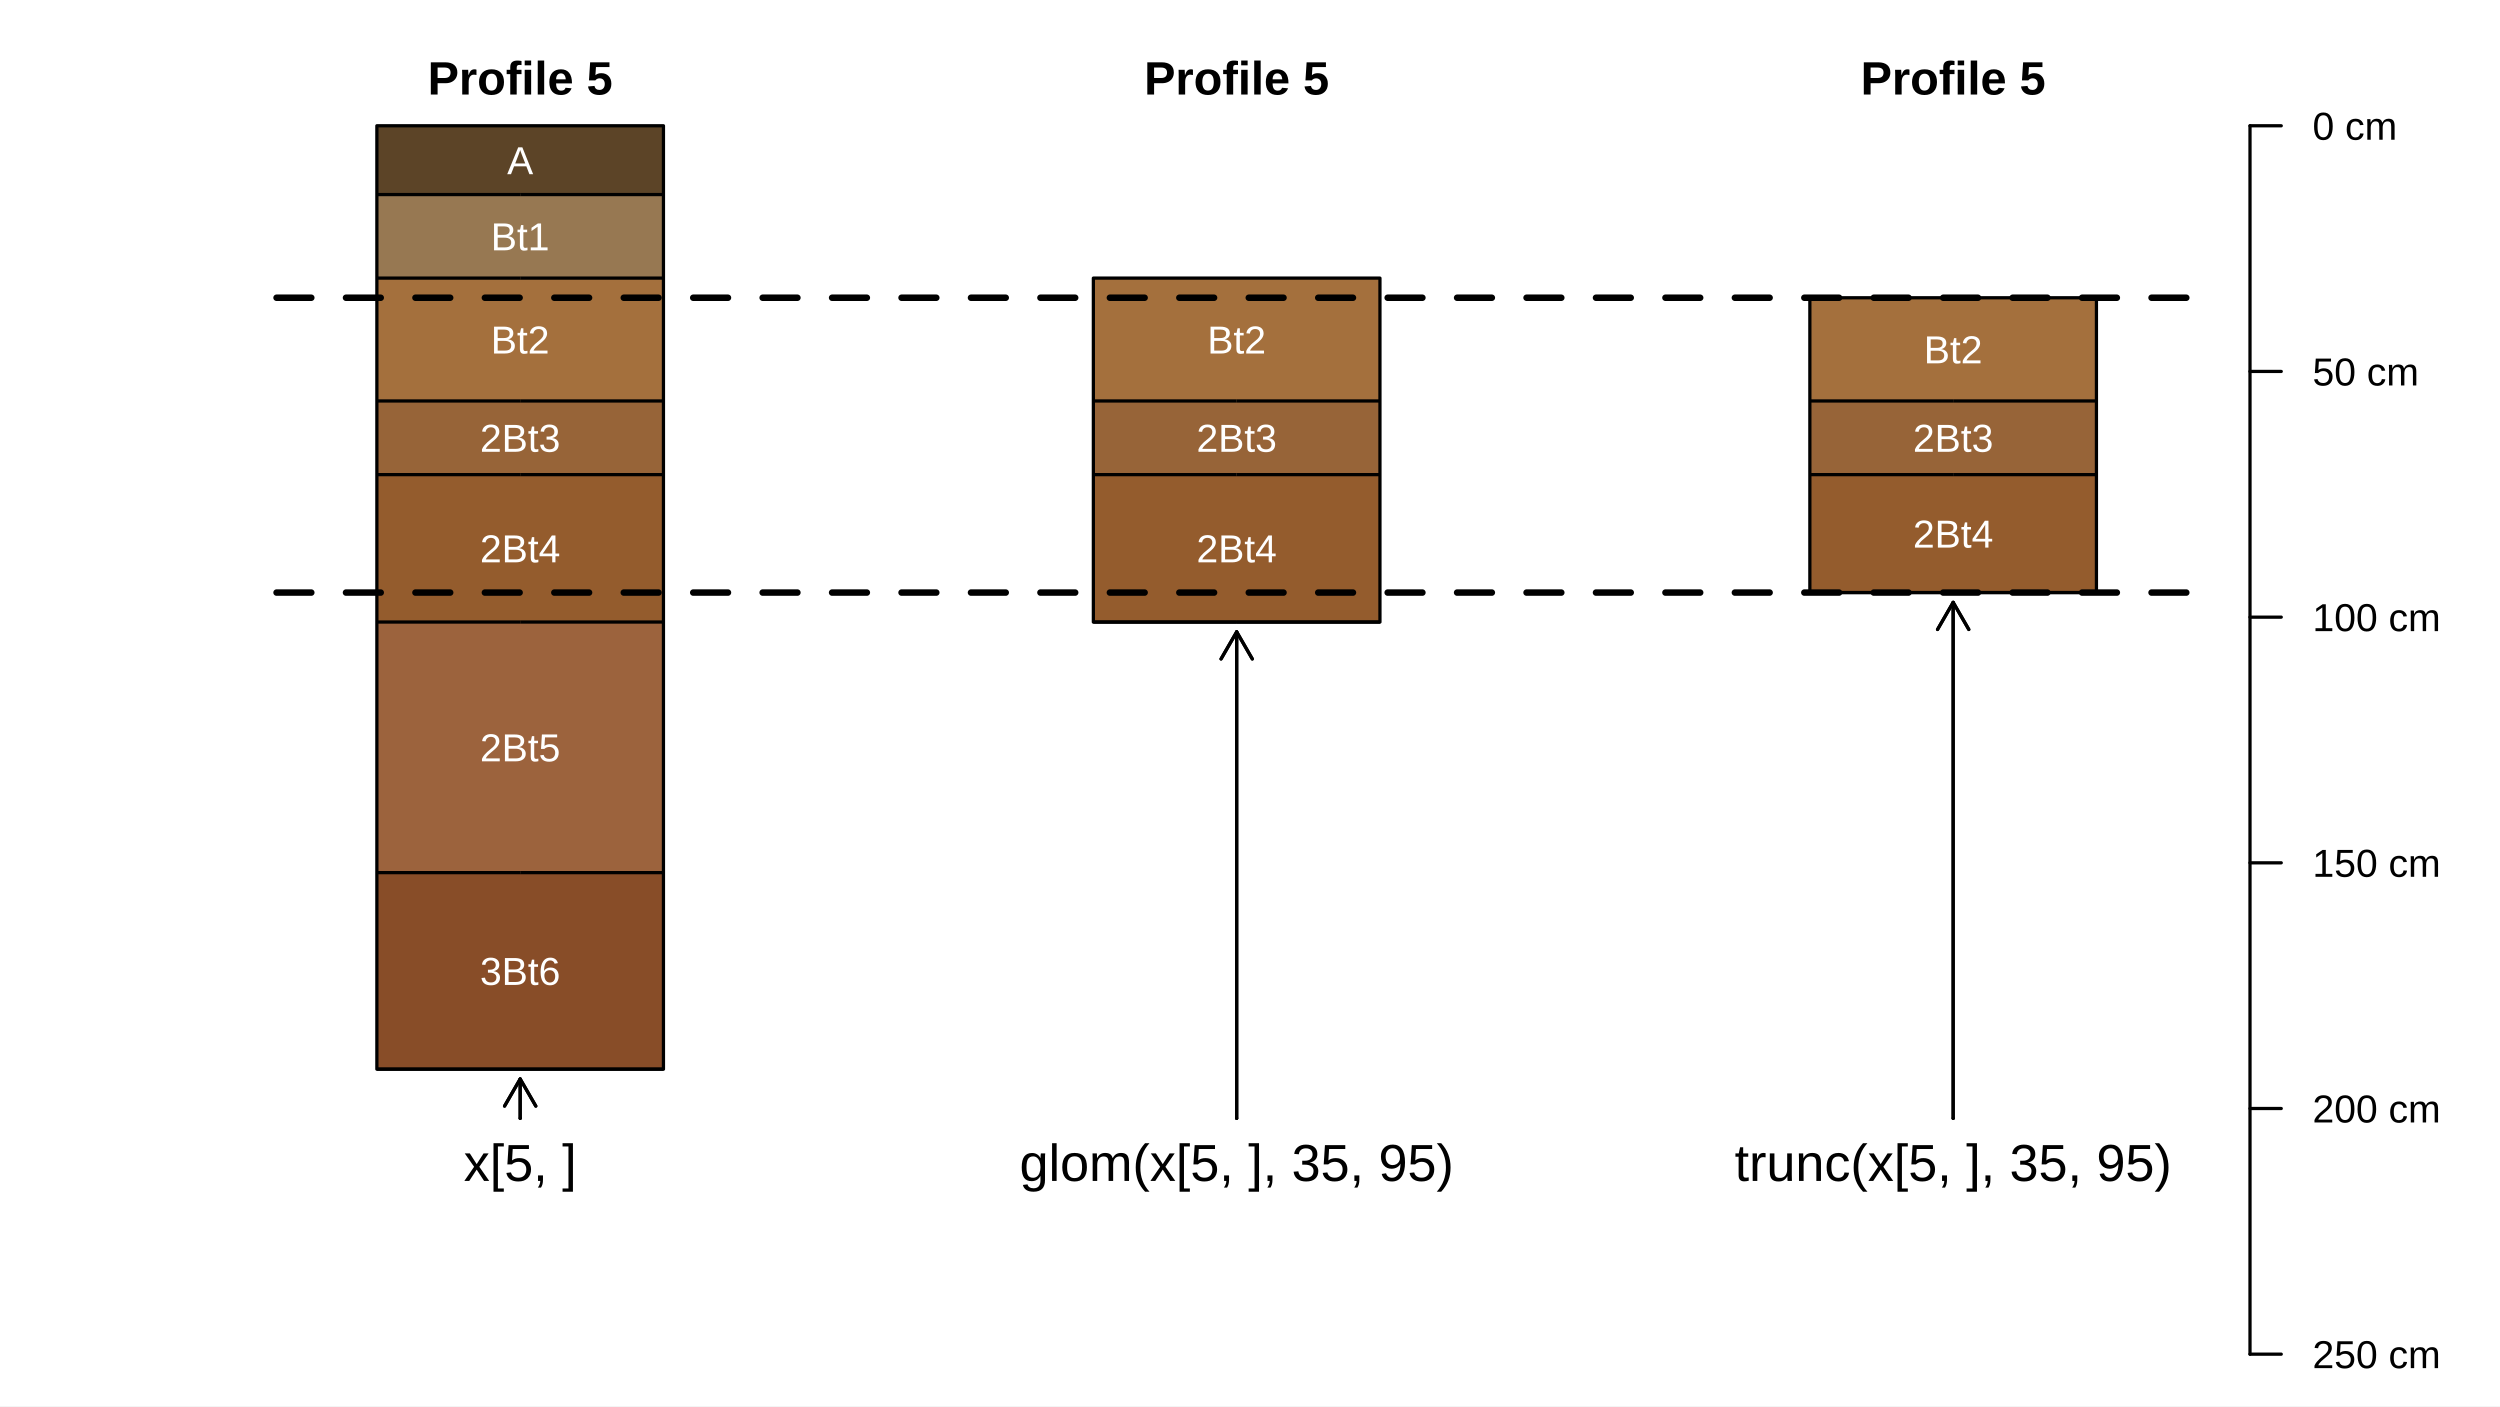
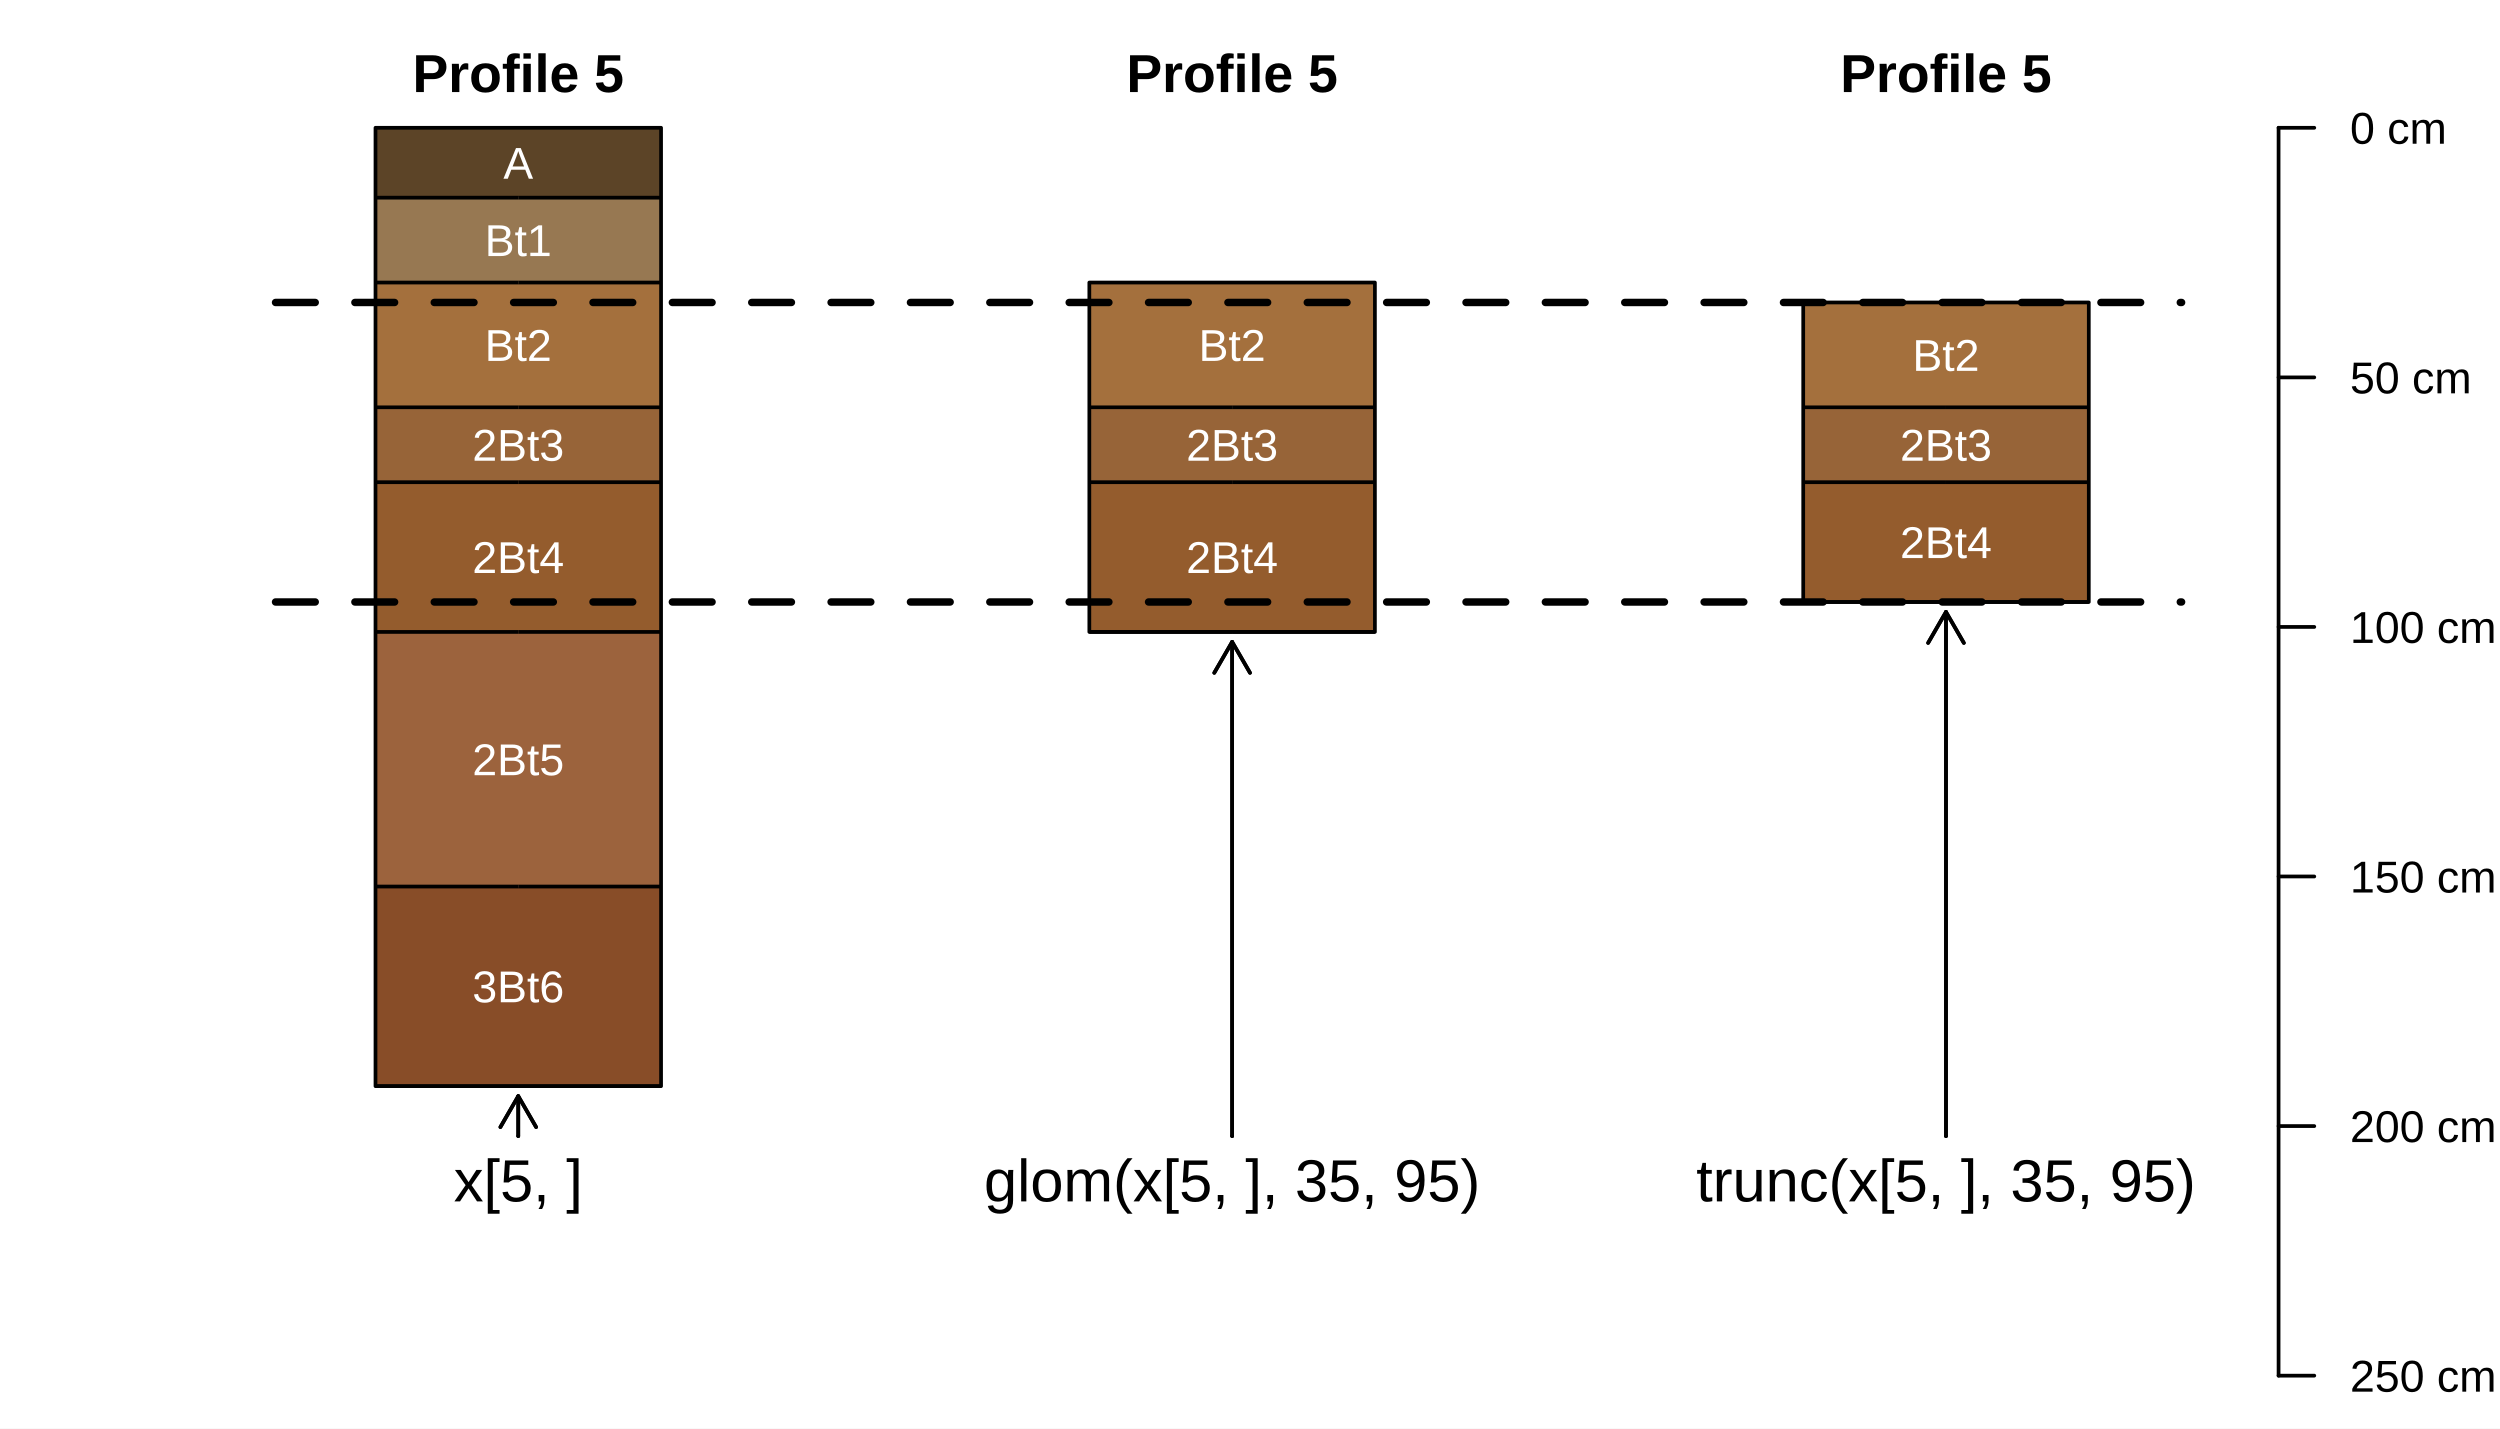
- <svg xmlns="http://www.w3.org/2000/svg" class="svglite" width="576.00pt" height="324.00pt" viewBox="0 0 576.00 324.00">
+ <svg xmlns="http://www.w3.org/2000/svg" class="svglite" width="504.00pt" height="288.00pt" viewBox="0 0 504.00 288.00">
  <defs>
    <style type="text/css">
    .svglite line, .svglite polyline, .svglite polygon, .svglite path, .svglite rect, .svglite circle {
      fill: none;
      stroke: #000000;
      stroke-linecap: round;
      stroke-linejoin: round;
      stroke-miterlimit: 10.00;
    }
    .svglite text {
      white-space: pre;
    }
  </style>
  </defs>
  <rect width="100%" height="100%" style="stroke: none; fill: #FFFFFF;" />
  <defs>
-     <clipPath id="cpMC4wMHw1NzYuMDB8MC4wMHwzMjQuMDA=">
-       <rect x="0.00" y="0.00" width="576.00" height="324.00" />
+     <clipPath id="cpMC4wMHw1MDQuMDB8MC4wMHwyODguMDA=">
+       <rect x="0.00" y="0.00" width="504.00" height="288.00" />
    </clipPath>
  </defs>
-   <g clip-path="url(#cpMC4wMHw1NzYuMDB8MC4wMHwzMjQuMDA=)">
+   <g clip-path="url(#cpMC4wMHw1MDQuMDB8MC4wMHwyODguMDA=)">
</g>
  <defs>
-     <clipPath id="cpMC4wMHw1NjEuNjB8MC4wMHwzMjQuMDA=">
-       <rect x="0.00" y="0.00" width="561.60" height="324.00" />
+     <clipPath id="cpMC4wMHw0ODkuNjB8MC4wMHwyODguMDA=">
+       <rect x="0.00" y="0.00" width="489.60" height="288.00" />
    </clipPath>
  </defs>
-   <g clip-path="url(#cpMC4wMHw1NjEuNjB8MC4wMHwzMjQuMDA=)">
-     <polygon points="86.83,44.83 119.85,44.83 152.86,44.83 152.86,28.98 119.85,28.98 86.83,28.98 " style="stroke-width: 0.75; stroke: none; stroke-linecap: butt; fill: #5C4427;" />
-     <polygon points="86.83,64.08 119.85,64.08 152.86,64.08 152.86,44.83 119.85,44.83 86.83,44.83 " style="stroke-width: 0.75; stroke: none; stroke-linecap: butt; fill: #977852;" />
-     <polygon points="86.83,92.38 119.85,92.38 152.86,92.38 152.86,64.08 119.85,64.08 86.83,64.08 " style="stroke-width: 0.75; stroke: none; stroke-linecap: butt; fill: #A4703D;" />
-     <polygon points="86.83,109.36 119.85,109.36 152.86,109.36 152.86,92.38 119.85,92.38 86.83,92.38 " style="stroke-width: 0.75; stroke: none; stroke-linecap: butt; fill: #976438;" />
-     <polygon points="86.83,143.32 119.85,143.32 152.86,143.32 152.86,109.36 119.85,109.36 86.83,109.36 " style="stroke-width: 0.75; stroke: none; stroke-linecap: butt; fill: #945C2D;" />
-     <polygon points="86.83,201.06 119.85,201.06 152.86,201.06 152.86,143.32 119.85,143.32 86.83,143.32 " style="stroke-width: 0.75; stroke: none; stroke-linecap: butt; fill: #9C633D;" />
-     <polygon points="86.83,246.34 119.85,246.34 152.86,246.34 152.86,201.06 119.85,201.06 86.83,201.06 " style="stroke-width: 0.75; stroke: none; stroke-linecap: butt; fill: #884D28;" />
-     <line x1="86.83" y1="44.83" x2="119.85" y2="44.83" style="stroke-width: 0.75; stroke-linecap: butt;" />
-     <line x1="119.85" y1="44.83" x2="152.86" y2="44.83" style="stroke-width: 0.75; stroke-linecap: butt;" />
-     <line x1="86.83" y1="64.08" x2="119.85" y2="64.08" style="stroke-width: 0.75; stroke-linecap: butt;" />
-     <line x1="119.85" y1="64.08" x2="152.86" y2="64.08" style="stroke-width: 0.75; stroke-linecap: butt;" />
-     <line x1="86.83" y1="92.38" x2="119.85" y2="92.38" style="stroke-width: 0.75; stroke-linecap: butt;" />
-     <line x1="119.85" y1="92.38" x2="152.86" y2="92.38" style="stroke-width: 0.75; stroke-linecap: butt;" />
-     <line x1="86.83" y1="109.36" x2="119.85" y2="109.36" style="stroke-width: 0.75; stroke-linecap: butt;" />
-     <line x1="119.85" y1="109.36" x2="152.86" y2="109.36" style="stroke-width: 0.75; stroke-linecap: butt;" />
-     <line x1="86.83" y1="143.32" x2="119.85" y2="143.32" style="stroke-width: 0.75; stroke-linecap: butt;" />
-     <line x1="119.85" y1="143.32" x2="152.86" y2="143.32" style="stroke-width: 0.75; stroke-linecap: butt;" />
-     <line x1="86.83" y1="201.06" x2="119.85" y2="201.06" style="stroke-width: 0.75; stroke-linecap: butt;" />
-     <line x1="119.85" y1="201.06" x2="152.86" y2="201.06" style="stroke-width: 0.75; stroke-linecap: butt;" />
-     <line x1="86.83" y1="246.34" x2="119.85" y2="246.34" style="stroke-width: 0.75; stroke-linecap: butt;" />
-     <line x1="119.85" y1="246.34" x2="152.86" y2="246.34" style="stroke-width: 0.75; stroke-linecap: butt;" />
-     <rect x="86.83" y="28.98" width="66.03" height="217.36" style="stroke-width: 0.75; stroke-linecap: square;" />
-     <text x="119.85" y="40.13" text-anchor="middle" style="font-size: 9.00px;fill: #FFFFFF; font-family: &quot;Arial&quot;;" textLength="6.00px" lengthAdjust="spacingAndGlyphs">A</text>
-     <text x="119.85" y="57.67" text-anchor="middle" style="font-size: 9.00px;fill: #FFFFFF; font-family: &quot;Arial&quot;;" textLength="13.51px" lengthAdjust="spacingAndGlyphs">Bt1</text>
-     <text x="119.85" y="81.45" text-anchor="middle" style="font-size: 9.00px;fill: #FFFFFF; font-family: &quot;Arial&quot;;" textLength="13.51px" lengthAdjust="spacingAndGlyphs">Bt2</text>
-     <text x="119.85" y="104.09" text-anchor="middle" style="font-size: 9.00px;fill: #FFFFFF; font-family: &quot;Arial&quot;;" textLength="18.51px" lengthAdjust="spacingAndGlyphs">2Bt3</text>
-     <text x="119.85" y="129.56" text-anchor="middle" style="font-size: 9.00px;fill: #FFFFFF; font-family: &quot;Arial&quot;;" textLength="18.51px" lengthAdjust="spacingAndGlyphs">2Bt4</text>
-     <text x="119.85" y="175.41" text-anchor="middle" style="font-size: 9.00px;fill: #FFFFFF; font-family: &quot;Arial&quot;;" textLength="18.51px" lengthAdjust="spacingAndGlyphs">2Bt5</text>
-     <text x="119.85" y="226.92" text-anchor="middle" style="font-size: 9.00px;fill: #FFFFFF; font-family: &quot;Arial&quot;;" textLength="18.51px" lengthAdjust="spacingAndGlyphs">3Bt6</text>
-     <text x="119.85" y="21.78" text-anchor="middle" style="font-size: 10.80px; font-weight: bold; font-family: &quot;Arial&quot;;" textLength="42.62px" lengthAdjust="spacingAndGlyphs">Profile 5</text>
+   <g clip-path="url(#cpMC4wMHw0ODkuNjB8MC4wMHwyODguMDA=)">
+     <polygon points="75.70,39.85 104.48,39.85 133.27,39.85 133.27,25.76 104.48,25.76 75.70,25.76 " style="stroke-width: 0.75; stroke: none; stroke-linecap: butt; fill: #5C4427;" />
+     <polygon points="75.70,56.96 104.48,56.96 133.27,56.96 133.27,39.85 104.48,39.85 75.70,39.85 " style="stroke-width: 0.75; stroke: none; stroke-linecap: butt; fill: #977852;" />
+     <polygon points="75.70,82.11 104.48,82.11 133.27,82.11 133.27,56.96 104.48,56.96 75.70,56.96 " style="stroke-width: 0.75; stroke: none; stroke-linecap: butt; fill: #A4703D;" />
+     <polygon points="75.70,97.21 104.48,97.21 133.27,97.21 133.27,82.11 104.48,82.11 75.70,82.11 " style="stroke-width: 0.75; stroke: none; stroke-linecap: butt; fill: #976438;" />
+     <polygon points="75.70,127.40 104.48,127.40 133.27,127.40 133.27,97.21 104.48,97.21 75.70,97.21 " style="stroke-width: 0.75; stroke: none; stroke-linecap: butt; fill: #945C2D;" />
+     <polygon points="75.70,178.72 104.48,178.72 133.27,178.72 133.27,127.40 104.48,127.40 75.70,127.40 " style="stroke-width: 0.75; stroke: none; stroke-linecap: butt; fill: #9C633D;" />
+     <polygon points="75.70,218.97 104.48,218.97 133.27,218.97 133.27,178.72 104.48,178.72 75.70,178.72 " style="stroke-width: 0.75; stroke: none; stroke-linecap: butt; fill: #884D28;" />
+     <line x1="75.70" y1="39.85" x2="104.48" y2="39.85" style="stroke-width: 0.75; stroke-linecap: butt;" />
+     <line x1="104.48" y1="39.85" x2="133.27" y2="39.85" style="stroke-width: 0.75; stroke-linecap: butt;" />
+     <line x1="75.70" y1="56.96" x2="104.48" y2="56.96" style="stroke-width: 0.75; stroke-linecap: butt;" />
+     <line x1="104.48" y1="56.96" x2="133.27" y2="56.96" style="stroke-width: 0.75; stroke-linecap: butt;" />
+     <line x1="75.70" y1="82.11" x2="104.48" y2="82.11" style="stroke-width: 0.75; stroke-linecap: butt;" />
+     <line x1="104.48" y1="82.11" x2="133.27" y2="82.11" style="stroke-width: 0.75; stroke-linecap: butt;" />
+     <line x1="75.70" y1="97.21" x2="104.48" y2="97.21" style="stroke-width: 0.75; stroke-linecap: butt;" />
+     <line x1="104.48" y1="97.21" x2="133.27" y2="97.21" style="stroke-width: 0.75; stroke-linecap: butt;" />
+     <line x1="75.70" y1="127.40" x2="104.48" y2="127.40" style="stroke-width: 0.75; stroke-linecap: butt;" />
+     <line x1="104.48" y1="127.40" x2="133.27" y2="127.40" style="stroke-width: 0.75; stroke-linecap: butt;" />
+     <line x1="75.70" y1="178.72" x2="104.48" y2="178.72" style="stroke-width: 0.75; stroke-linecap: butt;" />
+     <line x1="104.48" y1="178.72" x2="133.27" y2="178.72" style="stroke-width: 0.75; stroke-linecap: butt;" />
+     <line x1="75.70" y1="218.97" x2="104.48" y2="218.97" style="stroke-width: 0.75; stroke-linecap: butt;" />
+     <line x1="104.48" y1="218.97" x2="133.27" y2="218.97" style="stroke-width: 0.75; stroke-linecap: butt;" />
+     <rect x="75.70" y="25.76" width="57.57" height="193.21" style="stroke-width: 0.75; stroke-linecap: square;" />
+     <text x="104.48" y="36.03" text-anchor="middle" style="font-size: 9.00px;fill: #FFFFFF; font-family: &quot;Arial&quot;;" textLength="6.00px" lengthAdjust="spacingAndGlyphs">A</text>
+     <text x="104.48" y="51.62" text-anchor="middle" style="font-size: 9.00px;fill: #FFFFFF; font-family: &quot;Arial&quot;;" textLength="13.51px" lengthAdjust="spacingAndGlyphs">Bt1</text>
+     <text x="104.48" y="72.76" text-anchor="middle" style="font-size: 9.00px;fill: #FFFFFF; font-family: &quot;Arial&quot;;" textLength="13.51px" lengthAdjust="spacingAndGlyphs">Bt2</text>
+     <text x="104.48" y="92.88" text-anchor="middle" style="font-size: 9.00px;fill: #FFFFFF; font-family: &quot;Arial&quot;;" textLength="18.51px" lengthAdjust="spacingAndGlyphs">2Bt3</text>
+     <text x="104.48" y="115.52" text-anchor="middle" style="font-size: 9.00px;fill: #FFFFFF; font-family: &quot;Arial&quot;;" textLength="18.51px" lengthAdjust="spacingAndGlyphs">2Bt4</text>
+     <text x="104.48" y="156.28" text-anchor="middle" style="font-size: 9.00px;fill: #FFFFFF; font-family: &quot;Arial&quot;;" textLength="18.51px" lengthAdjust="spacingAndGlyphs">2Bt5</text>
+     <text x="104.48" y="202.06" text-anchor="middle" style="font-size: 9.00px;fill: #FFFFFF; font-family: &quot;Arial&quot;;" textLength="18.51px" lengthAdjust="spacingAndGlyphs">3Bt6</text>
+     <text x="104.48" y="18.56" text-anchor="middle" style="font-size: 10.80px; font-weight: bold; font-family: &quot;Arial&quot;;" textLength="42.62px" lengthAdjust="spacingAndGlyphs">Profile 5</text>
  </g>
-   <g clip-path="url(#cpMC4wMHw1NzYuMDB8MC4wMHwzMjQuMDA=)">
-     <line x1="518.40" y1="28.98" x2="518.40" y2="312.00" style="stroke-width: 0.75;" />
-     <line x1="518.40" y1="28.98" x2="525.60" y2="28.98" style="stroke-width: 0.75;" />
-     <line x1="518.40" y1="85.58" x2="525.60" y2="85.58" style="stroke-width: 0.75;" />
-     <line x1="518.40" y1="142.19" x2="525.60" y2="142.19" style="stroke-width: 0.75;" />
-     <line x1="518.40" y1="198.79" x2="525.60" y2="198.79" style="stroke-width: 0.75;" />
-     <line x1="518.40" y1="255.40" x2="525.60" y2="255.40" style="stroke-width: 0.75;" />
-     <line x1="518.40" y1="312.00" x2="525.60" y2="312.00" style="stroke-width: 0.75;" />
-     <text x="532.80" y="315.22" style="font-size: 9.00px; font-family: &quot;Arial&quot;;" textLength="29.51px" lengthAdjust="spacingAndGlyphs">250 cm</text>
-     <text x="532.80" y="258.62" style="font-size: 9.00px; font-family: &quot;Arial&quot;;" textLength="29.51px" lengthAdjust="spacingAndGlyphs">200 cm</text>
-     <text x="532.80" y="202.01" style="font-size: 9.00px; font-family: &quot;Arial&quot;;" textLength="29.51px" lengthAdjust="spacingAndGlyphs">150 cm</text>
-     <text x="532.80" y="145.41" style="font-size: 9.00px; font-family: &quot;Arial&quot;;" textLength="29.51px" lengthAdjust="spacingAndGlyphs">100 cm</text>
-     <text x="532.80" y="88.81" style="font-size: 9.00px; font-family: &quot;Arial&quot;;" textLength="24.50px" lengthAdjust="spacingAndGlyphs">50 cm</text>
-     <text x="532.80" y="32.20" style="font-size: 9.00px; font-family: &quot;Arial&quot;;" textLength="19.50px" lengthAdjust="spacingAndGlyphs">0 cm</text>
+   <g clip-path="url(#cpMC4wMHw1MDQuMDB8MC4wMHwyODguMDA=)">
+     <line x1="459.36" y1="25.76" x2="459.36" y2="277.33" style="stroke-width: 0.75;" />
+     <line x1="459.36" y1="25.76" x2="466.56" y2="25.76" style="stroke-width: 0.75;" />
+     <line x1="459.36" y1="76.08" x2="466.56" y2="76.08" style="stroke-width: 0.75;" />
+     <line x1="459.36" y1="126.39" x2="466.56" y2="126.39" style="stroke-width: 0.75;" />
+     <line x1="459.36" y1="176.70" x2="466.56" y2="176.70" style="stroke-width: 0.75;" />
+     <line x1="459.36" y1="227.02" x2="466.56" y2="227.02" style="stroke-width: 0.75;" />
+     <line x1="459.36" y1="277.33" x2="466.56" y2="277.33" style="stroke-width: 0.75;" />
+     <text x="473.76" y="280.56" style="font-size: 9.00px; font-family: &quot;Arial&quot;;" textLength="29.51px" lengthAdjust="spacingAndGlyphs">250 cm</text>
+     <text x="473.76" y="230.24" style="font-size: 9.00px; font-family: &quot;Arial&quot;;" textLength="29.51px" lengthAdjust="spacingAndGlyphs">200 cm</text>
+     <text x="473.76" y="179.93" style="font-size: 9.00px; font-family: &quot;Arial&quot;;" textLength="29.51px" lengthAdjust="spacingAndGlyphs">150 cm</text>
+     <text x="473.76" y="129.61" style="font-size: 9.00px; font-family: &quot;Arial&quot;;" textLength="29.51px" lengthAdjust="spacingAndGlyphs">100 cm</text>
+     <text x="473.76" y="79.30" style="font-size: 9.00px; font-family: &quot;Arial&quot;;" textLength="24.50px" lengthAdjust="spacingAndGlyphs">50 cm</text>
+     <text x="473.76" y="28.98" style="font-size: 9.00px; font-family: &quot;Arial&quot;;" textLength="19.50px" lengthAdjust="spacingAndGlyphs">0 cm</text>
  </g>
-   <g clip-path="url(#cpMC4wMHw1NjEuNjB8MC4wMHwzMjQuMDA=)">
-     <polygon points="251.91,92.38 284.93,92.38 317.94,92.38 317.94,64.08 284.93,64.08 251.91,64.08 " style="stroke-width: 0.75; stroke: none; stroke-linecap: butt; fill: #A4703D;" />
-     <polygon points="251.91,109.36 284.93,109.36 317.94,109.36 317.94,92.38 284.93,92.38 251.91,92.38 " style="stroke-width: 0.75; stroke: none; stroke-linecap: butt; fill: #976438;" />
-     <polygon points="251.91,143.32 284.93,143.32 317.94,143.32 317.94,109.36 284.93,109.36 251.91,109.36 " style="stroke-width: 0.75; stroke: none; stroke-linecap: butt; fill: #945C2D;" />
-     <line x1="251.91" y1="92.38" x2="284.93" y2="92.38" style="stroke-width: 0.75; stroke-linecap: butt;" />
-     <line x1="284.93" y1="92.38" x2="317.94" y2="92.38" style="stroke-width: 0.75; stroke-linecap: butt;" />
-     <line x1="251.91" y1="109.36" x2="284.93" y2="109.36" style="stroke-width: 0.75; stroke-linecap: butt;" />
-     <line x1="284.93" y1="109.36" x2="317.94" y2="109.36" style="stroke-width: 0.75; stroke-linecap: butt;" />
-     <line x1="251.91" y1="143.32" x2="284.93" y2="143.32" style="stroke-width: 0.75; stroke-linecap: butt;" />
-     <line x1="284.93" y1="143.32" x2="317.94" y2="143.32" style="stroke-width: 0.75; stroke-linecap: butt;" />
-     <rect x="251.91" y="64.08" width="66.03" height="79.25" style="stroke-width: 0.75; stroke-linecap: square;" />
-     <text x="284.93" y="81.45" text-anchor="middle" style="font-size: 9.00px;fill: #FFFFFF; font-family: &quot;Arial&quot;;" textLength="13.51px" lengthAdjust="spacingAndGlyphs">Bt2</text>
-     <text x="284.93" y="104.09" text-anchor="middle" style="font-size: 9.00px;fill: #FFFFFF; font-family: &quot;Arial&quot;;" textLength="18.51px" lengthAdjust="spacingAndGlyphs">2Bt3</text>
-     <text x="284.93" y="129.56" text-anchor="middle" style="font-size: 9.00px;fill: #FFFFFF; font-family: &quot;Arial&quot;;" textLength="18.51px" lengthAdjust="spacingAndGlyphs">2Bt4</text>
-     <text x="284.93" y="21.78" text-anchor="middle" style="font-size: 10.80px; font-weight: bold; font-family: &quot;Arial&quot;;" textLength="42.62px" lengthAdjust="spacingAndGlyphs">Profile 5</text>
-     <polygon points="416.99,92.38 450.01,92.38 483.02,92.38 483.02,68.60 450.01,68.60 416.99,68.60 " style="stroke-width: 0.75; stroke: none; stroke-linecap: butt; fill: #A4703D;" />
-     <polygon points="416.99,109.36 450.01,109.36 483.02,109.36 483.02,92.38 450.01,92.38 416.99,92.38 " style="stroke-width: 0.75; stroke: none; stroke-linecap: butt; fill: #976438;" />
-     <polygon points="416.99,136.53 450.01,136.53 483.02,136.53 483.02,109.36 450.01,109.36 416.99,109.36 " style="stroke-width: 0.75; stroke: none; stroke-linecap: butt; fill: #945C2D;" />
-     <line x1="416.99" y1="92.38" x2="450.01" y2="92.38" style="stroke-width: 0.75; stroke-linecap: butt;" />
-     <line x1="450.01" y1="92.38" x2="483.02" y2="92.38" style="stroke-width: 0.75; stroke-linecap: butt;" />
-     <line x1="416.99" y1="109.36" x2="450.01" y2="109.36" style="stroke-width: 0.75; stroke-linecap: butt;" />
-     <line x1="450.01" y1="109.36" x2="483.02" y2="109.36" style="stroke-width: 0.75; stroke-linecap: butt;" />
-     <line x1="416.99" y1="136.53" x2="450.01" y2="136.53" style="stroke-width: 0.75; stroke-linecap: butt;" />
-     <line x1="450.01" y1="136.53" x2="483.02" y2="136.53" style="stroke-width: 0.75; stroke-linecap: butt;" />
-     <rect x="416.99" y="68.60" width="66.03" height="67.92" style="stroke-width: 0.75; stroke-linecap: square;" />
-     <text x="450.01" y="83.71" text-anchor="middle" style="font-size: 9.00px;fill: #FFFFFF; font-family: &quot;Arial&quot;;" textLength="13.51px" lengthAdjust="spacingAndGlyphs">Bt2</text>
-     <text x="450.01" y="104.09" text-anchor="middle" style="font-size: 9.00px;fill: #FFFFFF; font-family: &quot;Arial&quot;;" textLength="18.51px" lengthAdjust="spacingAndGlyphs">2Bt3</text>
-     <text x="450.01" y="126.17" text-anchor="middle" style="font-size: 9.00px;fill: #FFFFFF; font-family: &quot;Arial&quot;;" textLength="18.51px" lengthAdjust="spacingAndGlyphs">2Bt4</text>
-     <text x="450.01" y="21.78" text-anchor="middle" style="font-size: 10.80px; font-weight: bold; font-family: &quot;Arial&quot;;" textLength="42.62px" lengthAdjust="spacingAndGlyphs">Profile 5</text>
-     <line x1="119.85" y1="257.66" x2="119.85" y2="257.66" style="stroke-width: 0.75;" />
-     <line x1="284.93" y1="257.66" x2="284.93" y2="257.66" style="stroke-width: 0.75;" />
-     <line x1="450.01" y1="257.66" x2="450.01" y2="257.66" style="stroke-width: 0.75;" />
-     <line x1="119.85" y1="257.66" x2="119.85" y2="248.60" style="stroke-width: 0.75;" />
-     <polyline points="123.45,254.84 119.85,248.60 116.25,254.84 " style="stroke-width: 0.75;" />
-     <line x1="284.93" y1="257.66" x2="284.93" y2="145.58" style="stroke-width: 0.75;" />
-     <polyline points="288.53,151.82 284.93,145.58 281.33,151.82 " style="stroke-width: 0.75;" />
-     <line x1="450.01" y1="257.66" x2="450.01" y2="138.79" style="stroke-width: 0.75;" />
-     <polyline points="453.61,145.03 450.01,138.79 446.41,145.03 " style="stroke-width: 0.75;" />
-     <line x1="119.85" y1="257.66" x2="119.85" y2="248.60" style="stroke-width: 0.75;" />
-     <polyline points="123.45,254.84 119.85,248.60 116.25,254.84 " style="stroke-width: 0.75;" />
-     <line x1="284.93" y1="257.66" x2="284.93" y2="145.58" style="stroke-width: 0.75;" />
-     <polyline points="288.53,151.82 284.93,145.58 281.33,151.82 " style="stroke-width: 0.75;" />
-     <line x1="450.01" y1="257.66" x2="450.01" y2="138.79" style="stroke-width: 0.75;" />
-     <polyline points="453.61,145.03 450.01,138.79 446.41,145.03 " style="stroke-width: 0.75;" />
-     <text x="119.85" y="272.09" text-anchor="middle" style="font-size: 12.00px; font-family: &quot;Arial&quot;;" textLength="26.01px" lengthAdjust="spacingAndGlyphs">x[5, ]</text>
-     <text x="284.93" y="272.09" text-anchor="middle" style="font-size: 12.00px; font-family: &quot;Arial&quot;;" textLength="100.05px" lengthAdjust="spacingAndGlyphs">glom(x[5, ], 35, 95)</text>
-     <text x="450.01" y="272.09" text-anchor="middle" style="font-size: 12.00px; font-family: &quot;Arial&quot;;" textLength="100.72px" lengthAdjust="spacingAndGlyphs">trunc(x[5, ], 35, 95)</text>
-     <line x1="63.72" y1="68.60" x2="504.48" y2="68.60" style="stroke-width: 1.50; stroke-dasharray: 8.00,8.00;" />
-     <line x1="63.72" y1="136.53" x2="504.48" y2="136.53" style="stroke-width: 1.50; stroke-dasharray: 8.00,8.00;" />
+   <g clip-path="url(#cpMC4wMHw0ODkuNjB8MC4wMHwyODguMDA=)">
+     <polygon points="219.61,82.11 248.40,82.11 277.18,82.11 277.18,56.96 248.40,56.96 219.61,56.96 " style="stroke-width: 0.75; stroke: none; stroke-linecap: butt; fill: #A4703D;" />
+     <polygon points="219.61,97.21 248.40,97.21 277.18,97.21 277.18,82.11 248.40,82.11 219.61,82.11 " style="stroke-width: 0.75; stroke: none; stroke-linecap: butt; fill: #976438;" />
+     <polygon points="219.61,127.40 248.40,127.40 277.18,127.40 277.18,97.21 248.40,97.21 219.61,97.21 " style="stroke-width: 0.75; stroke: none; stroke-linecap: butt; fill: #945C2D;" />
+     <line x1="219.61" y1="82.11" x2="248.40" y2="82.11" style="stroke-width: 0.75; stroke-linecap: butt;" />
+     <line x1="248.40" y1="82.11" x2="277.18" y2="82.11" style="stroke-width: 0.75; stroke-linecap: butt;" />
+     <line x1="219.61" y1="97.21" x2="248.40" y2="97.21" style="stroke-width: 0.75; stroke-linecap: butt;" />
+     <line x1="248.40" y1="97.21" x2="277.18" y2="97.21" style="stroke-width: 0.75; stroke-linecap: butt;" />
+     <line x1="219.61" y1="127.40" x2="248.40" y2="127.40" style="stroke-width: 0.75; stroke-linecap: butt;" />
+     <line x1="248.40" y1="127.40" x2="277.18" y2="127.40" style="stroke-width: 0.75; stroke-linecap: butt;" />
+     <rect x="219.61" y="56.96" width="57.57" height="70.44" style="stroke-width: 0.75; stroke-linecap: square;" />
+     <text x="248.40" y="72.76" text-anchor="middle" style="font-size: 9.00px;fill: #FFFFFF; font-family: &quot;Arial&quot;;" textLength="13.51px" lengthAdjust="spacingAndGlyphs">Bt2</text>
+     <text x="248.40" y="92.88" text-anchor="middle" style="font-size: 9.00px;fill: #FFFFFF; font-family: &quot;Arial&quot;;" textLength="18.51px" lengthAdjust="spacingAndGlyphs">2Bt3</text>
+     <text x="248.40" y="115.52" text-anchor="middle" style="font-size: 9.00px;fill: #FFFFFF; font-family: &quot;Arial&quot;;" textLength="18.51px" lengthAdjust="spacingAndGlyphs">2Bt4</text>
+     <text x="248.40" y="18.56" text-anchor="middle" style="font-size: 10.80px; font-weight: bold; font-family: &quot;Arial&quot;;" textLength="42.62px" lengthAdjust="spacingAndGlyphs">Profile 5</text>
+     <polygon points="363.53,82.11 392.31,82.11 421.10,82.11 421.10,60.98 392.31,60.98 363.53,60.98 " style="stroke-width: 0.75; stroke: none; stroke-linecap: butt; fill: #A4703D;" />
+     <polygon points="363.53,97.21 392.31,97.21 421.10,97.21 421.10,82.11 392.31,82.11 363.53,82.11 " style="stroke-width: 0.75; stroke: none; stroke-linecap: butt; fill: #976438;" />
+     <polygon points="363.53,121.36 392.31,121.36 421.10,121.36 421.10,97.21 392.31,97.21 363.53,97.21 " style="stroke-width: 0.75; stroke: none; stroke-linecap: butt; fill: #945C2D;" />
+     <line x1="363.53" y1="82.11" x2="392.31" y2="82.11" style="stroke-width: 0.75; stroke-linecap: butt;" />
+     <line x1="392.31" y1="82.11" x2="421.10" y2="82.11" style="stroke-width: 0.75; stroke-linecap: butt;" />
+     <line x1="363.53" y1="97.21" x2="392.31" y2="97.21" style="stroke-width: 0.75; stroke-linecap: butt;" />
+     <line x1="392.31" y1="97.21" x2="421.10" y2="97.21" style="stroke-width: 0.75; stroke-linecap: butt;" />
+     <line x1="363.53" y1="121.36" x2="392.31" y2="121.36" style="stroke-width: 0.75; stroke-linecap: butt;" />
+     <line x1="392.31" y1="121.36" x2="421.10" y2="121.36" style="stroke-width: 0.75; stroke-linecap: butt;" />
+     <rect x="363.53" y="60.98" width="57.57" height="60.38" style="stroke-width: 0.75; stroke-linecap: square;" />
+     <text x="392.31" y="74.77" text-anchor="middle" style="font-size: 9.00px;fill: #FFFFFF; font-family: &quot;Arial&quot;;" textLength="13.51px" lengthAdjust="spacingAndGlyphs">Bt2</text>
+     <text x="392.31" y="92.88" text-anchor="middle" style="font-size: 9.00px;fill: #FFFFFF; font-family: &quot;Arial&quot;;" textLength="18.51px" lengthAdjust="spacingAndGlyphs">2Bt3</text>
+     <text x="392.31" y="112.51" text-anchor="middle" style="font-size: 9.00px;fill: #FFFFFF; font-family: &quot;Arial&quot;;" textLength="18.51px" lengthAdjust="spacingAndGlyphs">2Bt4</text>
+     <text x="392.31" y="18.56" text-anchor="middle" style="font-size: 10.80px; font-weight: bold; font-family: &quot;Arial&quot;;" textLength="42.62px" lengthAdjust="spacingAndGlyphs">Profile 5</text>
+     <line x1="104.48" y1="229.03" x2="104.48" y2="229.03" style="stroke-width: 0.75;" />
+     <line x1="248.40" y1="229.03" x2="248.40" y2="229.03" style="stroke-width: 0.75;" />
+     <line x1="392.31" y1="229.03" x2="392.31" y2="229.03" style="stroke-width: 0.75;" />
+     <line x1="104.48" y1="229.03" x2="104.48" y2="220.98" style="stroke-width: 0.75;" />
+     <polyline points="108.08,227.22 104.48,220.98 100.88,227.22 " style="stroke-width: 0.75;" />
+     <line x1="248.40" y1="229.03" x2="248.40" y2="129.41" style="stroke-width: 0.75;" />
+     <polyline points="252.00,135.64 248.40,129.41 244.80,135.64 " style="stroke-width: 0.75;" />
+     <line x1="392.31" y1="229.03" x2="392.31" y2="123.37" style="stroke-width: 0.75;" />
+     <polyline points="395.91,129.61 392.31,123.37 388.71,129.61 " style="stroke-width: 0.75;" />
+     <line x1="104.48" y1="229.03" x2="104.48" y2="220.98" style="stroke-width: 0.75;" />
+     <polyline points="108.08,227.22 104.48,220.98 100.88,227.22 " style="stroke-width: 0.75;" />
+     <line x1="248.40" y1="229.03" x2="248.40" y2="129.41" style="stroke-width: 0.75;" />
+     <polyline points="252.00,135.64 248.40,129.41 244.80,135.64 " style="stroke-width: 0.75;" />
+     <line x1="392.31" y1="229.03" x2="392.31" y2="123.37" style="stroke-width: 0.75;" />
+     <polyline points="395.91,129.61 392.31,123.37 388.71,129.61 " style="stroke-width: 0.75;" />
+     <text x="104.48" y="242.20" text-anchor="middle" style="font-size: 12.00px; font-family: &quot;Arial&quot;;" textLength="26.01px" lengthAdjust="spacingAndGlyphs">x[5, ]</text>
+     <text x="248.40" y="242.20" text-anchor="middle" style="font-size: 12.00px; font-family: &quot;Arial&quot;;" textLength="100.05px" lengthAdjust="spacingAndGlyphs">glom(x[5, ], 35, 95)</text>
+     <text x="392.31" y="242.20" text-anchor="middle" style="font-size: 12.00px; font-family: &quot;Arial&quot;;" textLength="100.72px" lengthAdjust="spacingAndGlyphs">trunc(x[5, ], 35, 95)</text>
+     <line x1="55.55" y1="60.98" x2="439.81" y2="60.98" style="stroke-width: 1.50; stroke-dasharray: 8.00,8.00;" />
+     <line x1="55.55" y1="121.36" x2="439.81" y2="121.36" style="stroke-width: 1.50; stroke-dasharray: 8.00,8.00;" />
  </g>
</svg>
